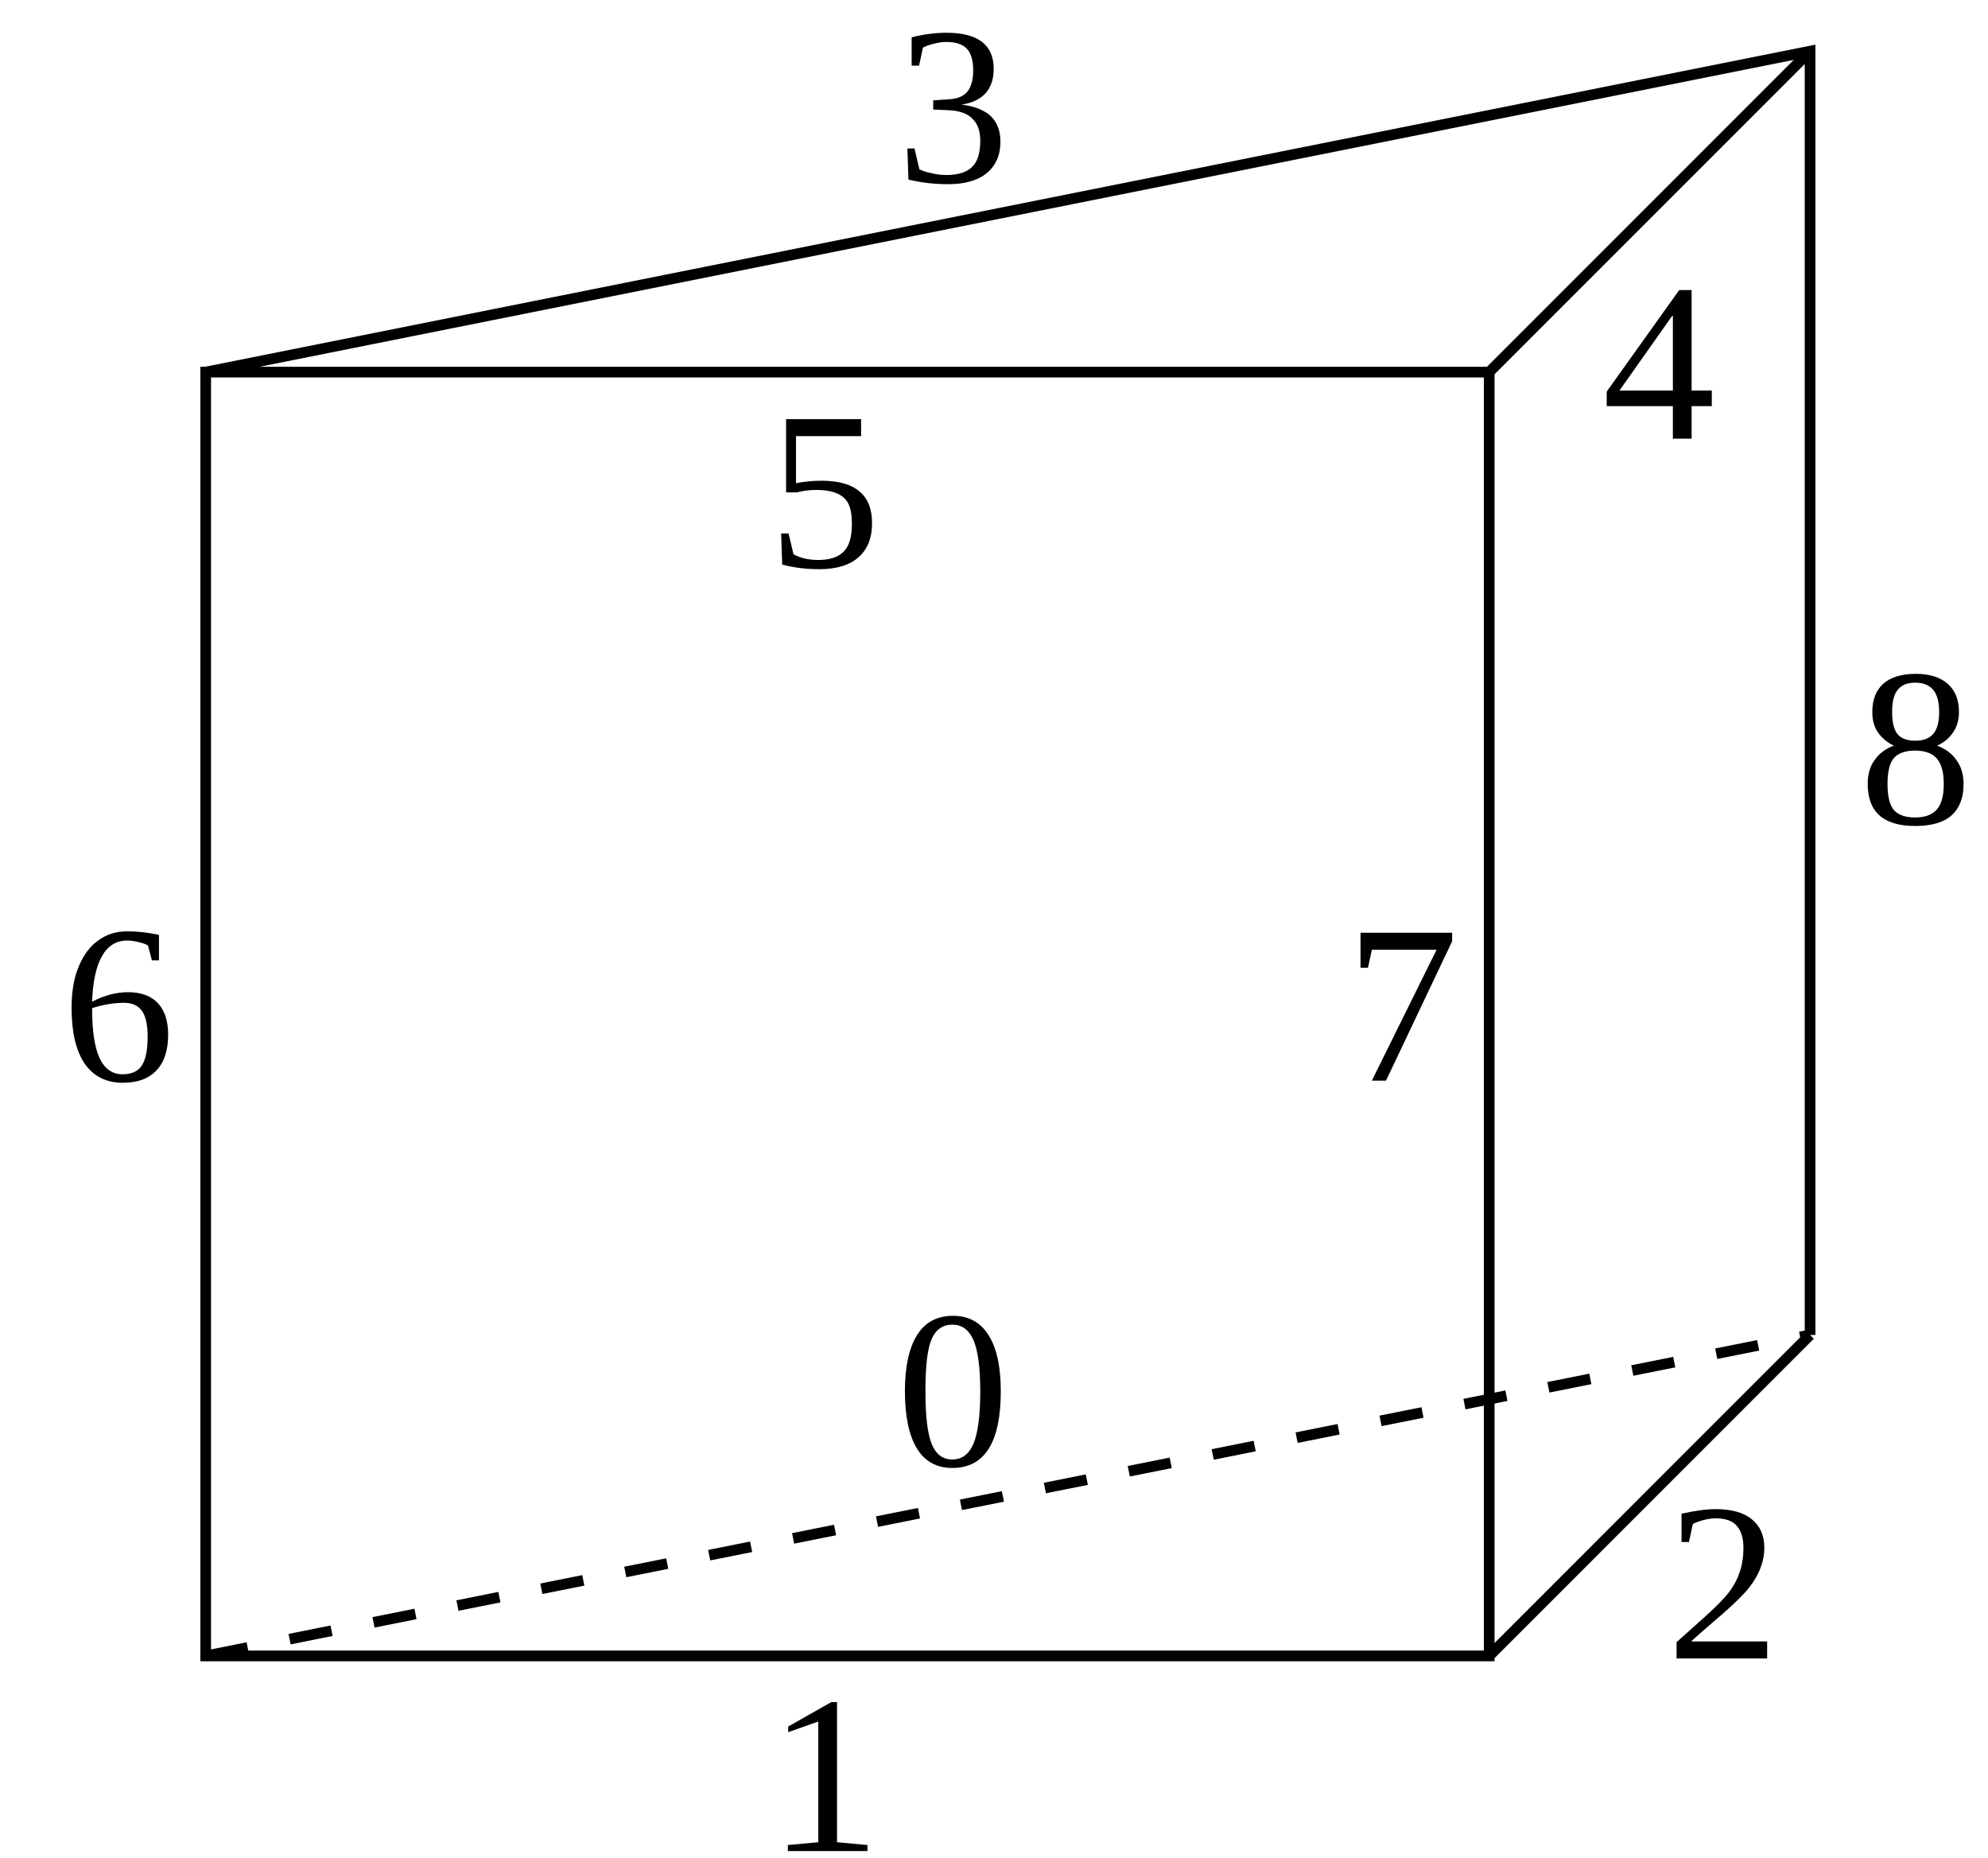
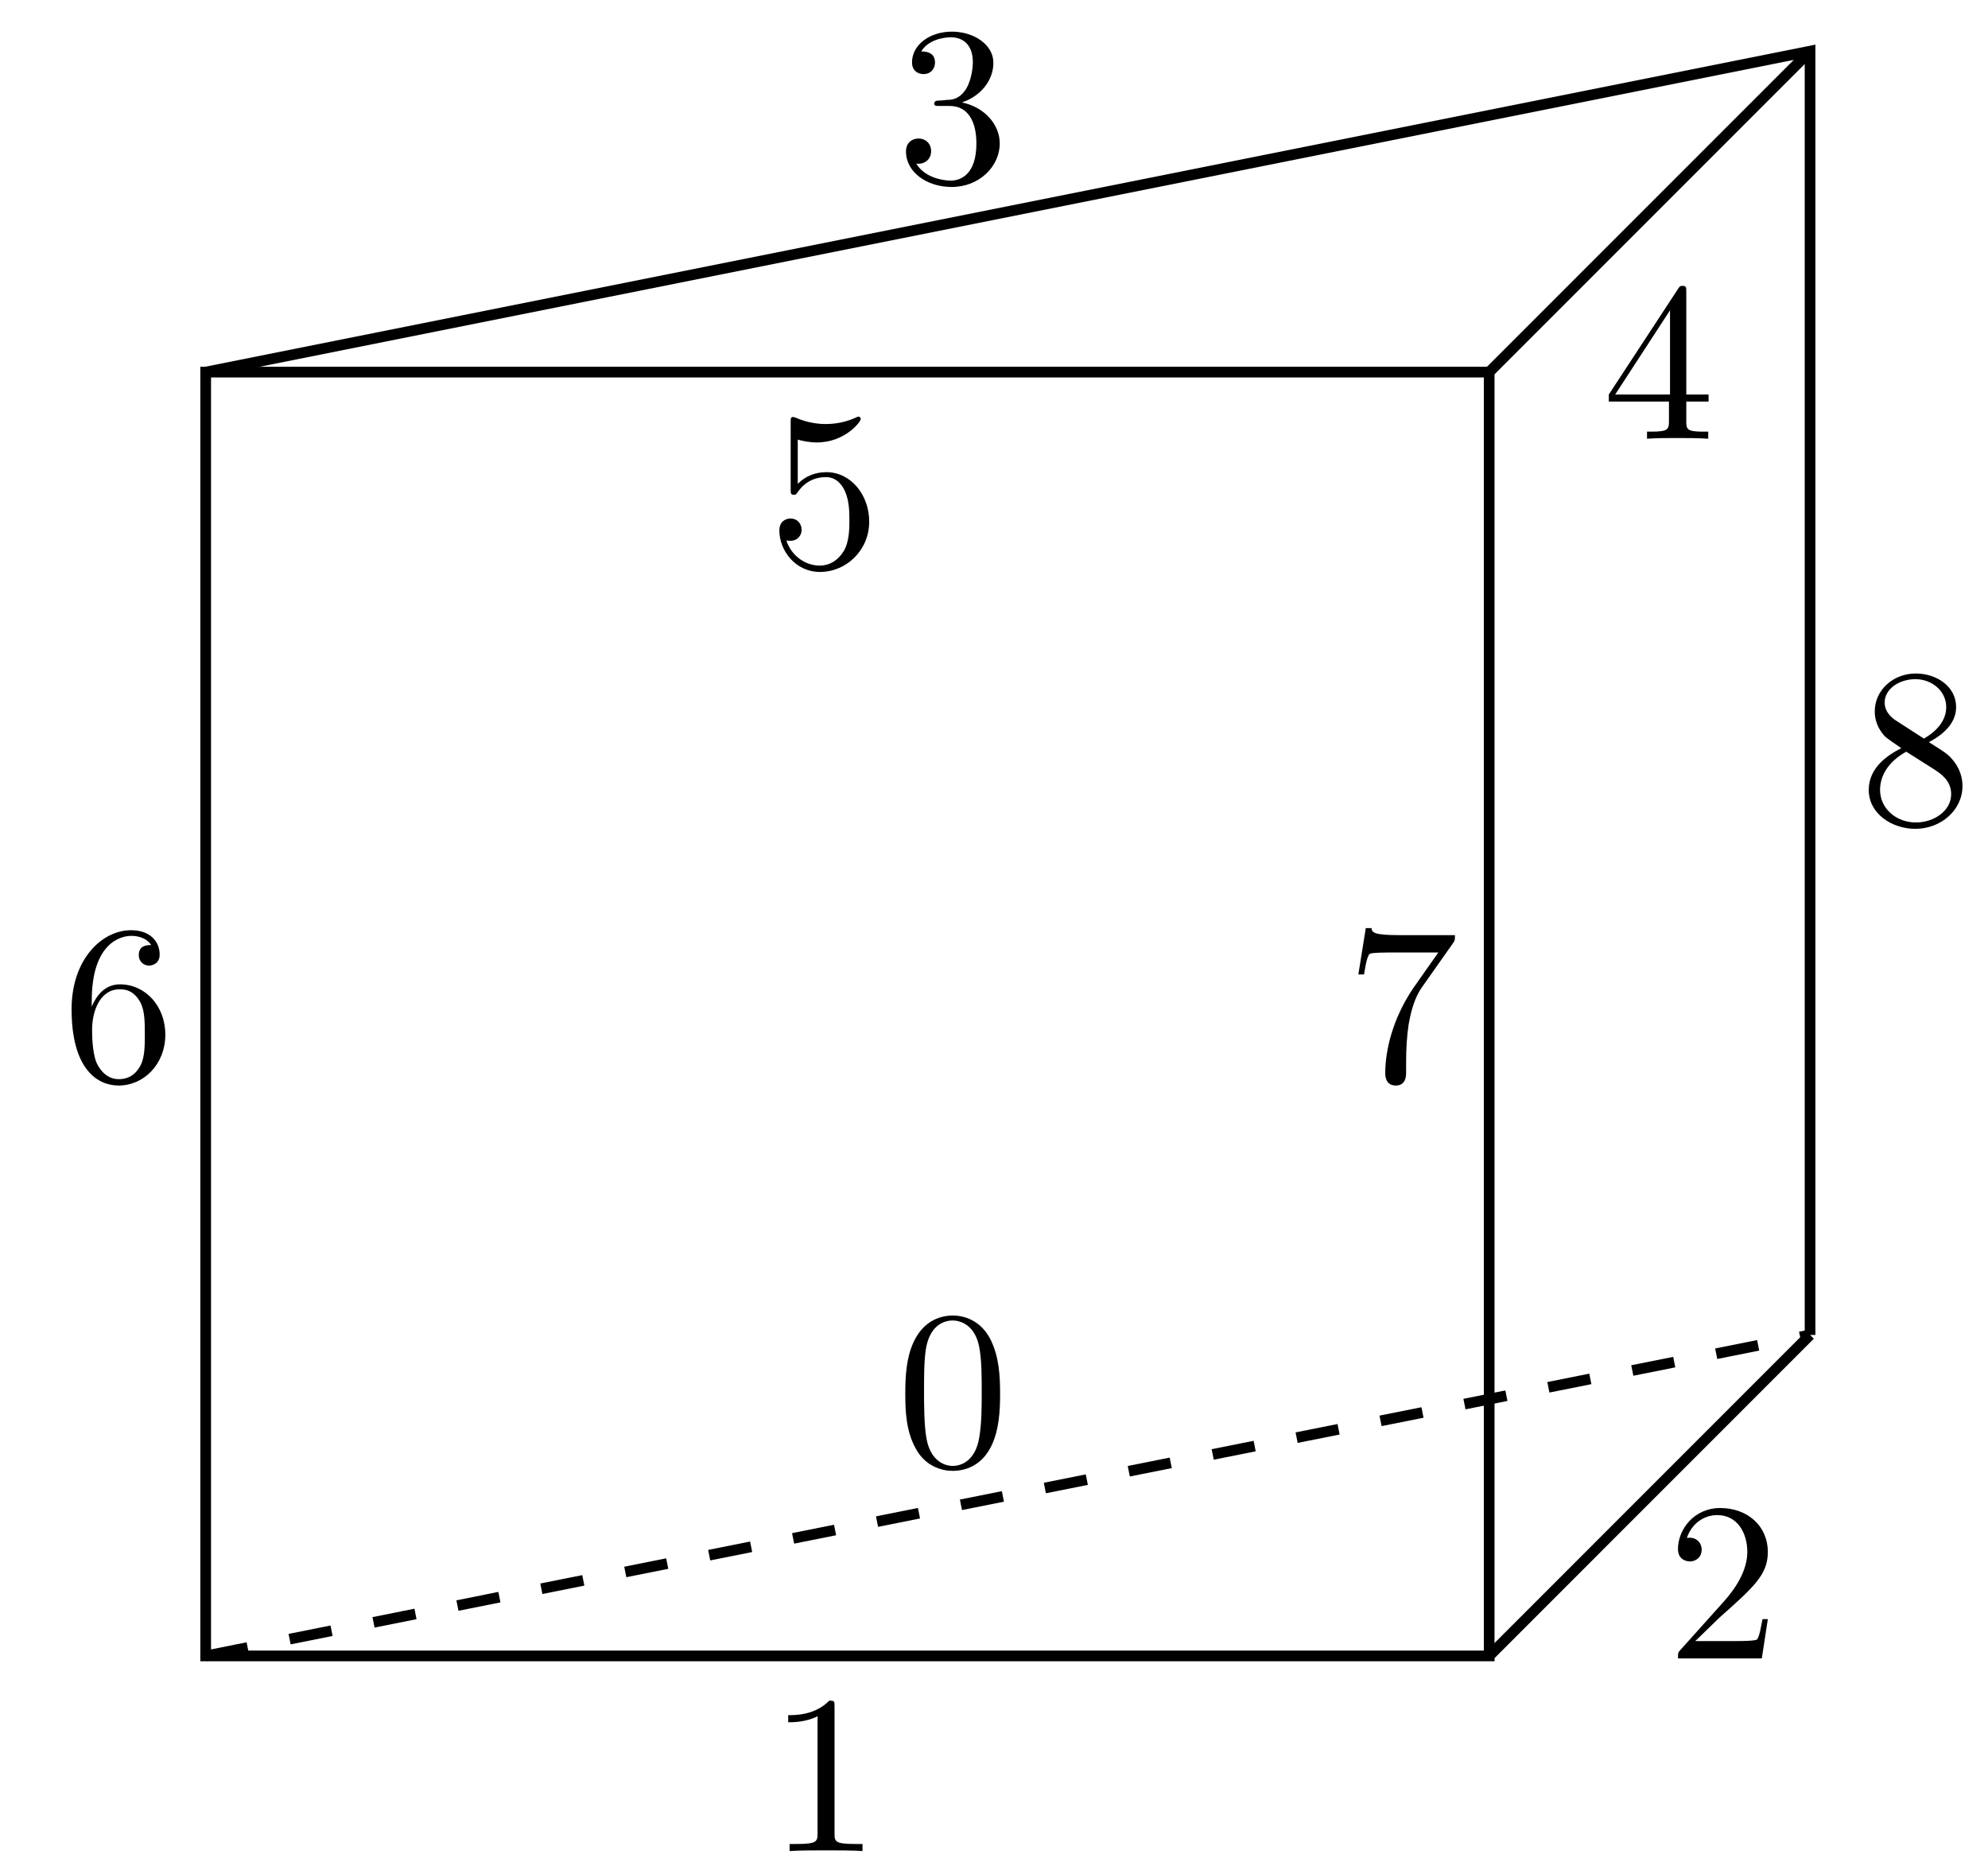
<svg xmlns="http://www.w3.org/2000/svg" id="svg5574" width="109.76" height="102.537" xml:space="preserve" version="1.0">
  <defs id="defs5577">
    <clipPath clipPathUnits="userSpaceOnUse" id="clipPath5597">
      <path d="M 0,0 L 81,0 L 81,81 L 0,81 L 0,0 z" id="path5599" />
    </clipPath>
  </defs>
  <g id="g5583" transform="matrix(1.25,0,0,-1.25,3.424644,102.1763)">
-     <g clip-path="none" id="g5587">
-       <g id="g5593">
-         <g clip-path="url(#clipPath5597)" id="g5595">
-           <path id="path5601" style="fill:none;stroke:#000000;stroke-width:0.472;stroke-linecap:butt;stroke-linejoin:miter;stroke-miterlimit:10;stroke-dasharray:none;stroke-opacity:1" d="M 6.345,8.617 L 63.036,8.617 L 63.036,65.309 L 6.345,65.309 L 6.345,8.617 z" />
-           <path id="path5603" style="fill:none;stroke:#000000;stroke-width:0.472;stroke-linecap:butt;stroke-linejoin:miter;stroke-miterlimit:10;stroke-dasharray:none;stroke-opacity:1" d="M 63.036,8.617 L 77.209,22.791" />
-           <path id="path5605" style="fill:none;stroke:#000000;stroke-width:0.472;stroke-linecap:butt;stroke-linejoin:miter;stroke-miterlimit:10;stroke-dasharray:none;stroke-opacity:1" d="M 63.036,65.309 L 77.209,79.482" />
-           <path id="path5607" style="fill:none;stroke:#000000;stroke-width:0.472;stroke-linecap:butt;stroke-linejoin:miter;stroke-miterlimit:10;stroke-dasharray:1.89, 1.89;stroke-dashoffset:0;stroke-opacity:1" d="M 6.345,8.617 L 77.209,22.791" />
-           <path id="path5609" style="fill:none;stroke:#000000;stroke-width:0.472;stroke-linecap:butt;stroke-linejoin:miter;stroke-miterlimit:10;stroke-dasharray:none;stroke-opacity:1" d="M 77.209,22.791 L 77.209,79.482 L 6.345,65.309" />
-         </g>
-       </g>
-       <text id="text5611" transform="matrix(1,0,0,-1,36.8545,17.0103)">
-         <tspan id="tspan5613" y="0" x="0" style="font-size:9.963px;font-variant:normal;font-weight:normal;font-stretch:normal;writing-mode:lr-tb;fill:#000000;fill-opacity:1;fill-rule:nonzero;stroke:none;font-family:cmr 10;-inkscape-font-specification:cmr10">0</tspan>
-       </text>
-       <text id="text5615" transform="matrix(1,0,0,-1,31.1846,0)">
-         <tspan id="tspan5617" y="0" x="0" style="font-size:9.963px;font-variant:normal;font-weight:normal;font-stretch:normal;writing-mode:lr-tb;fill:#000000;fill-opacity:1;fill-rule:nonzero;stroke:none;font-family:cmr 10;-inkscape-font-specification:cmr10">1</tspan>
-       </text>
-       <text id="text5619" transform="matrix(1,0,0,-1,70.875,8.5054)">
-         <tspan id="tspan5621" y="0" x="0" style="font-size:9.963px;font-variant:normal;font-weight:normal;font-stretch:normal;writing-mode:lr-tb;fill:#000000;fill-opacity:1;fill-rule:nonzero;stroke:none;font-family:cmr 10;-inkscape-font-specification:cmr10">2</tspan>
-       </text>
-       <text id="text5623" transform="matrix(1,0,0,-1,36.8545,73.7012)">
-         <tspan id="tspan5625" y="0" x="0" style="font-size:9.963px;font-variant:normal;font-weight:normal;font-stretch:normal;writing-mode:lr-tb;fill:#000000;fill-opacity:1;fill-rule:nonzero;stroke:none;font-family:cmr 10;-inkscape-font-specification:cmr10">3</tspan>
-       </text>
-       <text id="text5627" transform="matrix(1,0,0,-1,68.04,62.3706)">
-         <tspan id="tspan5629" y="0" x="0" style="font-size:9.963px;font-variant:normal;font-weight:normal;font-stretch:normal;writing-mode:lr-tb;fill:#000000;fill-opacity:1;fill-rule:nonzero;stroke:none;font-family:cmr 10;-inkscape-font-specification:cmr10">4</tspan>
-       </text>
-       <text id="text5631" transform="matrix(1,0,0,-1,31.1846,56.7002)">
-         <tspan id="tspan5633" y="0" x="0" style="font-size:9.963px;font-variant:normal;font-weight:normal;font-stretch:normal;writing-mode:lr-tb;fill:#000000;fill-opacity:1;fill-rule:nonzero;stroke:none;font-family:cmr 10;-inkscape-font-specification:cmr10">5</tspan>
-       </text>
-       <text id="text5635" transform="matrix(1,0,0,-1,0,34.0205)">
-         <tspan id="tspan5637" y="0" x="0" style="font-size:9.963px;font-variant:normal;font-weight:normal;font-stretch:normal;writing-mode:lr-tb;fill:#000000;fill-opacity:1;fill-rule:nonzero;stroke:none;font-family:cmr 10;-inkscape-font-specification:cmr10">6</tspan>
-       </text>
-       <text id="text5639" transform="matrix(1,0,0,-1,56.6973,34.0205)">
-         <tspan id="tspan5641" y="0" x="0" style="font-size:9.963px;font-variant:normal;font-weight:normal;font-stretch:normal;writing-mode:lr-tb;fill:#000000;fill-opacity:1;fill-rule:nonzero;stroke:none;font-family:cmr 10;-inkscape-font-specification:cmr10">7</tspan>
-       </text>
-       <text id="text5643" transform="matrix(1,0,0,-1,79.3799,45.3604)">
-         <tspan id="tspan5645" y="0" x="0" style="font-size:9.963px;font-variant:normal;font-weight:normal;font-stretch:normal;writing-mode:lr-tb;fill:#000000;fill-opacity:1;fill-rule:nonzero;stroke:none;font-family:cmr 10;-inkscape-font-specification:cmr10">8</tspan>
-       </text>
+     <g clip-path="url(#clipPath5597)" id="g5595">
+       <path id="path5601" style="fill:none;stroke:#000000;stroke-width:0.472;stroke-linecap:butt;stroke-linejoin:miter;stroke-miterlimit:10;stroke-opacity:1;stroke-dasharray:none" d="m 6.345,8.617 56.691,0 0,56.692 -56.691,0 0,-56.692 z" />
+       <path id="path5603" style="fill:none;stroke:#000000;stroke-width:0.472;stroke-linecap:butt;stroke-linejoin:miter;stroke-miterlimit:10;stroke-opacity:1;stroke-dasharray:none" d="M 63.036,8.617 77.209,22.791" />
+       <path id="path5605" style="fill:none;stroke:#000000;stroke-width:0.472;stroke-linecap:butt;stroke-linejoin:miter;stroke-miterlimit:10;stroke-opacity:1;stroke-dasharray:none" d="M 63.036,65.309 77.209,79.482" />
+       <path id="path5607" style="fill:none;stroke:#000000;stroke-width:0.472;stroke-linecap:butt;stroke-linejoin:miter;stroke-miterlimit:10;stroke-opacity:1;stroke-dasharray:1.89, 1.89;stroke-dashoffset:0" d="M 6.345,8.617 77.209,22.791" />
+       <path id="path5609" style="fill:none;stroke:#000000;stroke-width:0.472;stroke-linecap:butt;stroke-linejoin:miter;stroke-miterlimit:10;stroke-opacity:1;stroke-dasharray:none" d="m 77.209,22.791 0,56.691 L 6.345,65.309" />
    </g>
+     <text transform="scale(1,-1)" id="text5611" x="36.855" y="-17.01" style="-inkscape-font-specification:LMRoman10;font-family:LMRoman10;font-weight:normal;font-style:normal;font-stretch:normal;font-variant:normal;font-size:9.963px;text-anchor:start;text-align:start;writing-mode:lr;line-height:125%">
+       <tspan style="font-size:9.963px;font-variant:normal;font-weight:normal;font-stretch:normal;writing-mode:lr;fill:#000000;fill-opacity:1;fill-rule:nonzero;stroke:none;font-family:LMRoman10;-inkscape-font-specification:LMRoman10;font-style:normal;text-anchor:start;text-align:start;line-height:125%" x="36.855" y="-17.01" id="tspan5613">0</tspan>
+     </text>
+     <text transform="scale(1,-1)" id="text5615" x="31.185" style="-inkscape-font-specification:LMRoman10;font-family:LMRoman10;font-weight:normal;font-style:normal;font-stretch:normal;font-variant:normal;font-size:9.963px;text-anchor:start;text-align:start;writing-mode:lr;line-height:125%">
+       <tspan style="font-size:9.963px;font-variant:normal;font-weight:normal;font-stretch:normal;writing-mode:lr;fill:#000000;fill-opacity:1;fill-rule:nonzero;stroke:none;font-family:LMRoman10;-inkscape-font-specification:LMRoman10;font-style:normal;text-anchor:start;text-align:start;line-height:125%" x="31.185" y="0" id="tspan5617">1</tspan>
+     </text>
+     <text transform="scale(1,-1)" id="text5619" x="70.875" y="-8.505" style="-inkscape-font-specification:LMRoman10;font-family:LMRoman10;font-weight:normal;font-style:normal;font-stretch:normal;font-variant:normal;font-size:9.963px;text-anchor:start;text-align:start;writing-mode:lr;line-height:125%">
+       <tspan style="font-size:9.963px;font-variant:normal;font-weight:normal;font-stretch:normal;writing-mode:lr;fill:#000000;fill-opacity:1;fill-rule:nonzero;stroke:none;font-family:LMRoman10;-inkscape-font-specification:LMRoman10;font-style:normal;text-anchor:start;text-align:start;line-height:125%" x="70.875" y="-8.505" id="tspan5621">2</tspan>
+     </text>
+     <text transform="scale(1,-1)" id="text5623" x="36.855" y="-73.701" style="-inkscape-font-specification:LMRoman10;font-family:LMRoman10;font-weight:normal;font-style:normal;font-stretch:normal;font-variant:normal;font-size:9.963px;text-anchor:start;text-align:start;writing-mode:lr;line-height:125%">
+       <tspan style="font-size:9.963px;font-variant:normal;font-weight:normal;font-stretch:normal;writing-mode:lr;fill:#000000;fill-opacity:1;fill-rule:nonzero;stroke:none;font-family:LMRoman10;-inkscape-font-specification:LMRoman10;font-style:normal;text-anchor:start;text-align:start;line-height:125%" x="36.855" y="-73.701" id="tspan5625">3</tspan>
+     </text>
+     <text transform="scale(1,-1)" id="text5627" x="68.04" y="-62.371" style="-inkscape-font-specification:LMRoman10;font-family:LMRoman10;font-weight:normal;font-style:normal;font-stretch:normal;font-variant:normal;font-size:9.963px;text-anchor:start;text-align:start;writing-mode:lr;line-height:125%">
+       <tspan style="font-size:9.963px;font-variant:normal;font-weight:normal;font-stretch:normal;writing-mode:lr;fill:#000000;fill-opacity:1;fill-rule:nonzero;stroke:none;font-family:LMRoman10;-inkscape-font-specification:LMRoman10;font-style:normal;text-anchor:start;text-align:start;line-height:125%" x="68.04" y="-62.371" id="tspan5629">4</tspan>
+     </text>
+     <text transform="scale(1,-1)" id="text5631" x="31.185" y="-56.7" style="-inkscape-font-specification:LMRoman10;font-family:LMRoman10;font-weight:normal;font-style:normal;font-stretch:normal;font-variant:normal;font-size:9.963px;text-anchor:start;text-align:start;writing-mode:lr;line-height:125%">
+       <tspan style="font-size:9.963px;font-variant:normal;font-weight:normal;font-stretch:normal;writing-mode:lr;fill:#000000;fill-opacity:1;fill-rule:nonzero;stroke:none;font-family:LMRoman10;-inkscape-font-specification:LMRoman10;font-style:normal;text-anchor:start;text-align:start;line-height:125%" x="31.185" y="-56.7" id="tspan5633">5</tspan>
+     </text>
+     <text transform="scale(1,-1)" id="text5635" y="-34.02" style="-inkscape-font-specification:LMRoman10;font-family:LMRoman10;font-weight:normal;font-style:normal;font-stretch:normal;font-variant:normal;font-size:9.963px;text-anchor:start;text-align:start;writing-mode:lr;line-height:125%">
+       <tspan style="font-size:9.963px;font-variant:normal;font-weight:normal;font-stretch:normal;writing-mode:lr;fill:#000000;fill-opacity:1;fill-rule:nonzero;stroke:none;font-family:LMRoman10;-inkscape-font-specification:LMRoman10;font-style:normal;text-anchor:start;text-align:start;line-height:125%" x="0" y="-34.02" id="tspan5637">6</tspan>
+     </text>
+     <text transform="scale(1,-1)" id="text5639" x="56.697" y="-34.02" style="-inkscape-font-specification:LMRoman10;font-family:LMRoman10;font-weight:normal;font-style:normal;font-stretch:normal;font-variant:normal;font-size:9.963px;text-anchor:start;text-align:start;writing-mode:lr;line-height:125%">
+       <tspan style="font-size:9.963px;font-variant:normal;font-weight:normal;font-stretch:normal;writing-mode:lr;fill:#000000;fill-opacity:1;fill-rule:nonzero;stroke:none;font-family:LMRoman10;-inkscape-font-specification:LMRoman10;font-style:normal;text-anchor:start;text-align:start;line-height:125%" x="56.697" y="-34.02" id="tspan5641">7</tspan>
+     </text>
+     <text transform="scale(1,-1)" id="text5643" x="79.38" y="-45.36" style="-inkscape-font-specification:LMRoman10;font-family:LMRoman10;font-weight:normal;font-style:normal;font-stretch:normal;font-variant:normal;font-size:9.963px;text-anchor:start;text-align:start;writing-mode:lr;line-height:125%">
+       <tspan style="font-size:9.963px;font-variant:normal;font-weight:normal;font-stretch:normal;writing-mode:lr;fill:#000000;fill-opacity:1;fill-rule:nonzero;stroke:none;font-family:LMRoman10;-inkscape-font-specification:LMRoman10;font-style:normal;text-anchor:start;text-align:start;line-height:125%" x="79.38" y="-45.36" id="tspan5645">8</tspan>
+     </text>
  </g>
</svg>
